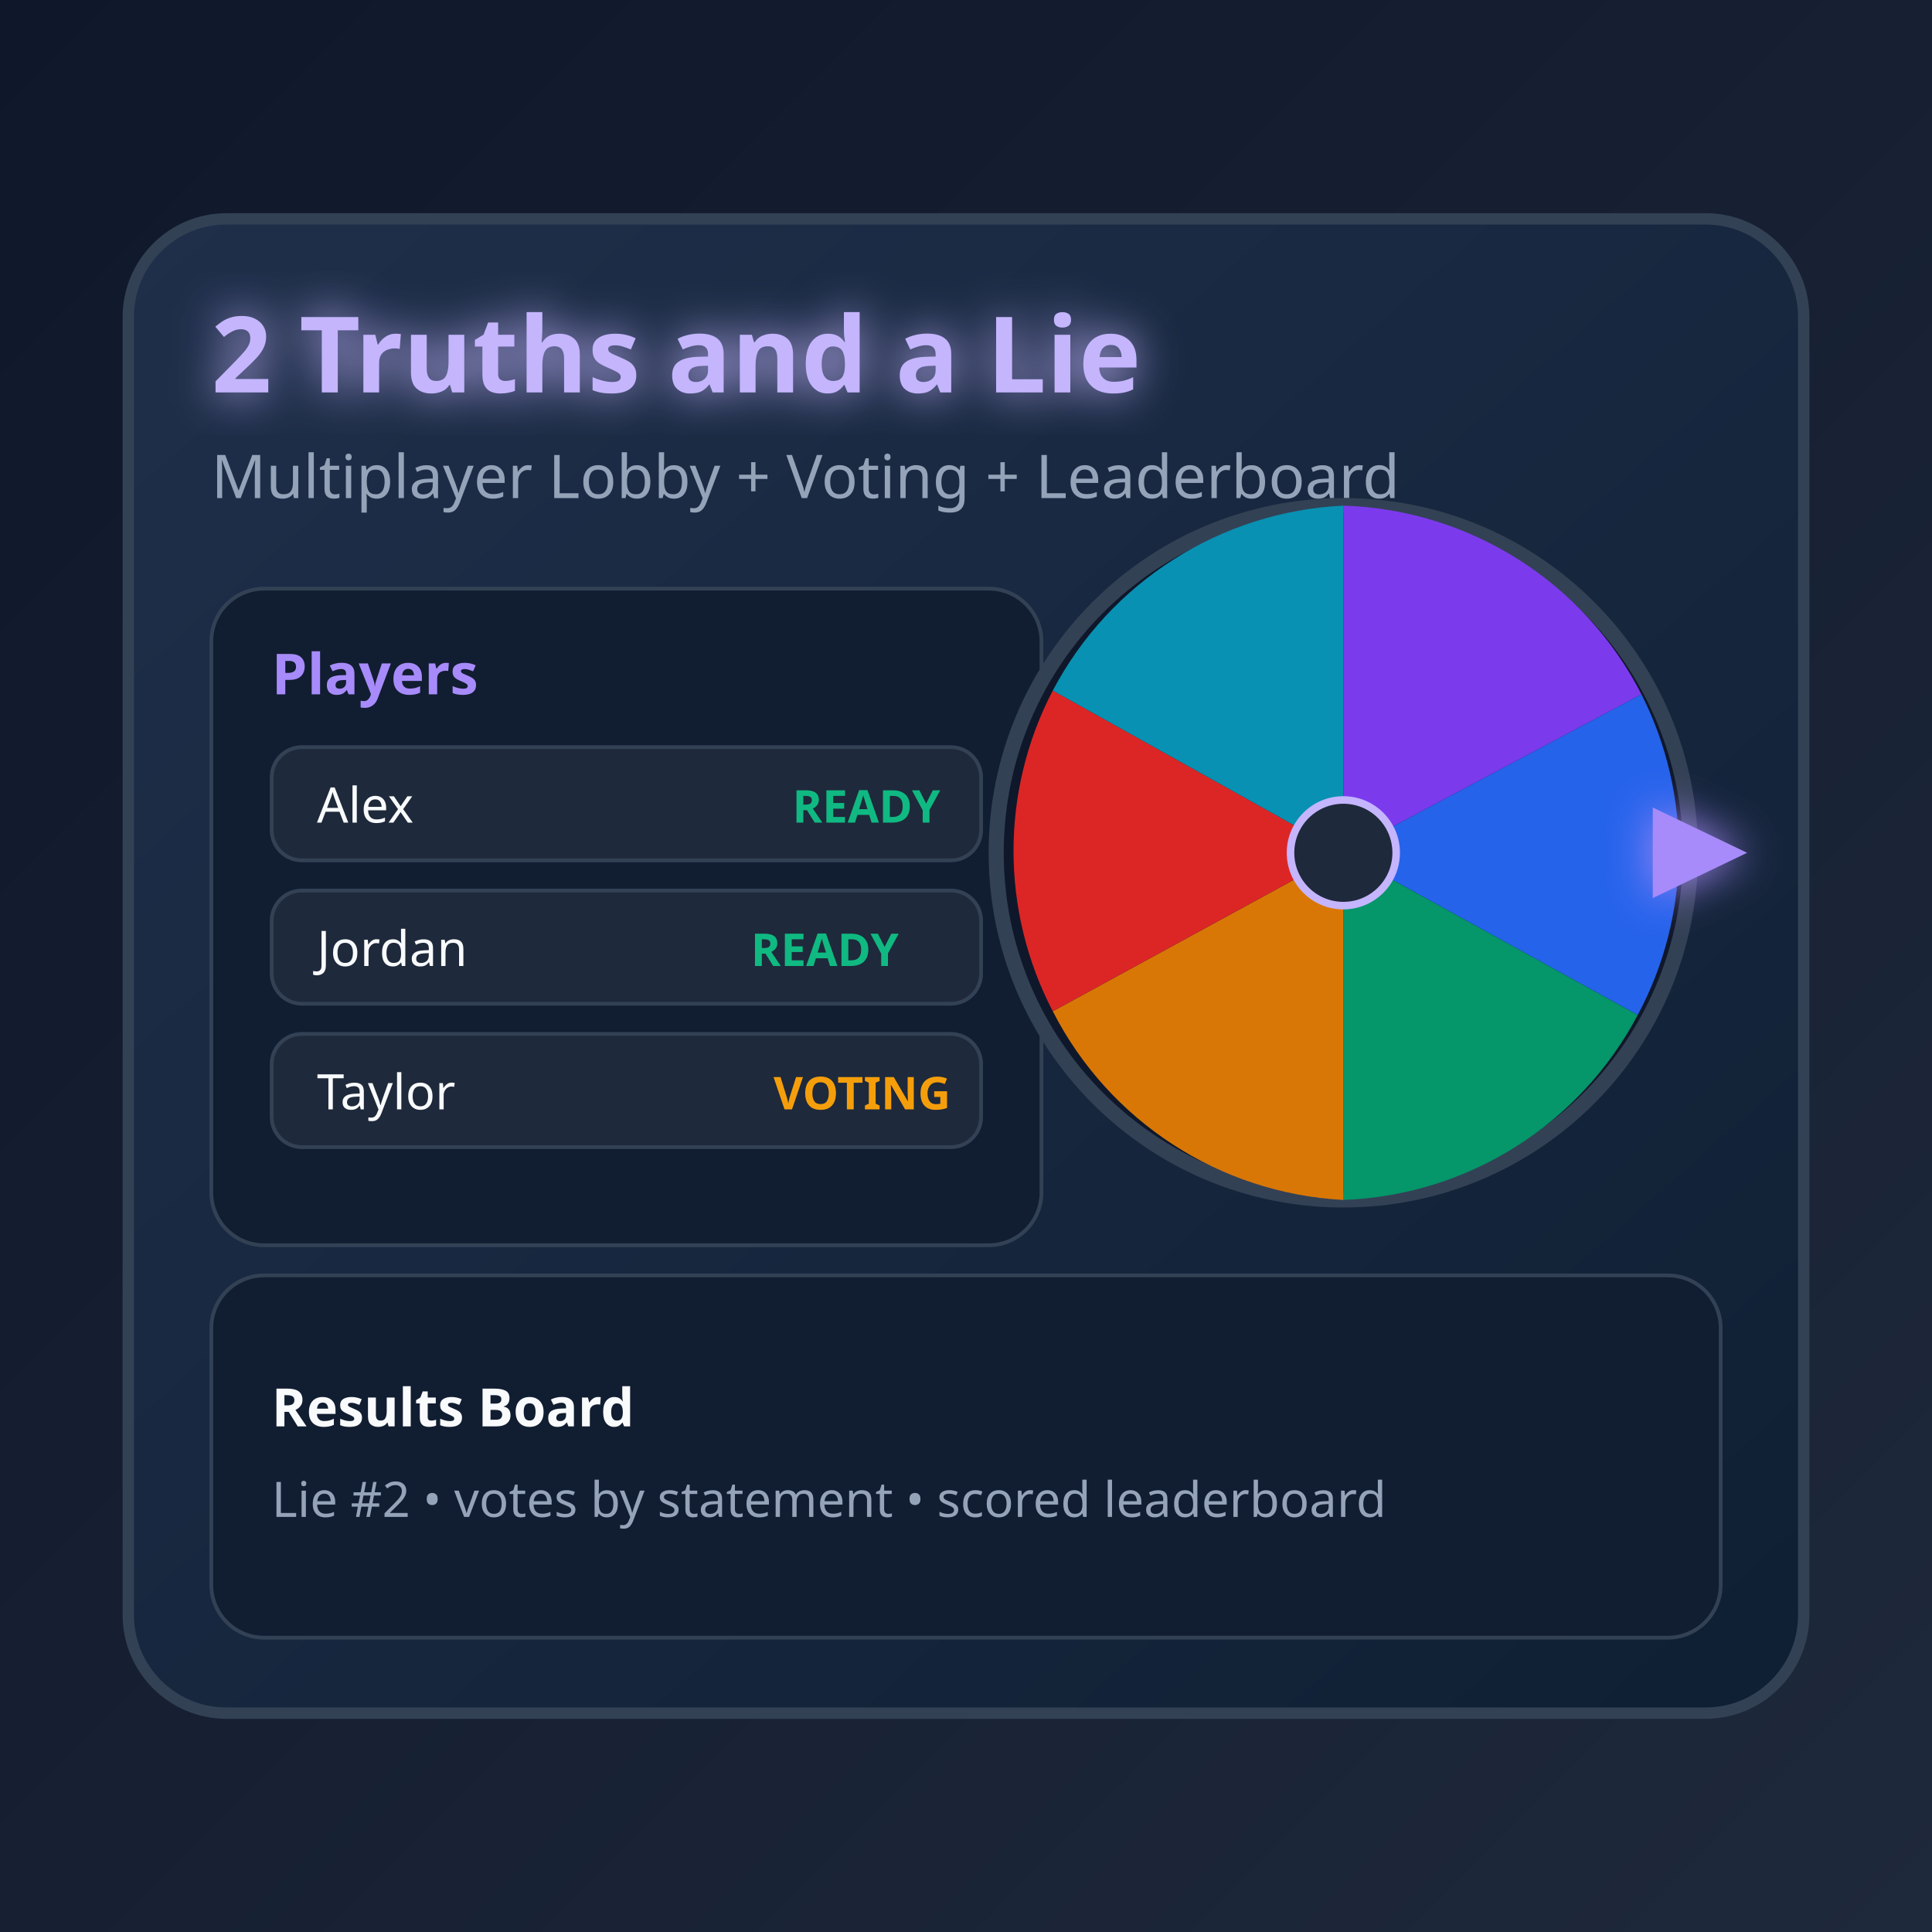
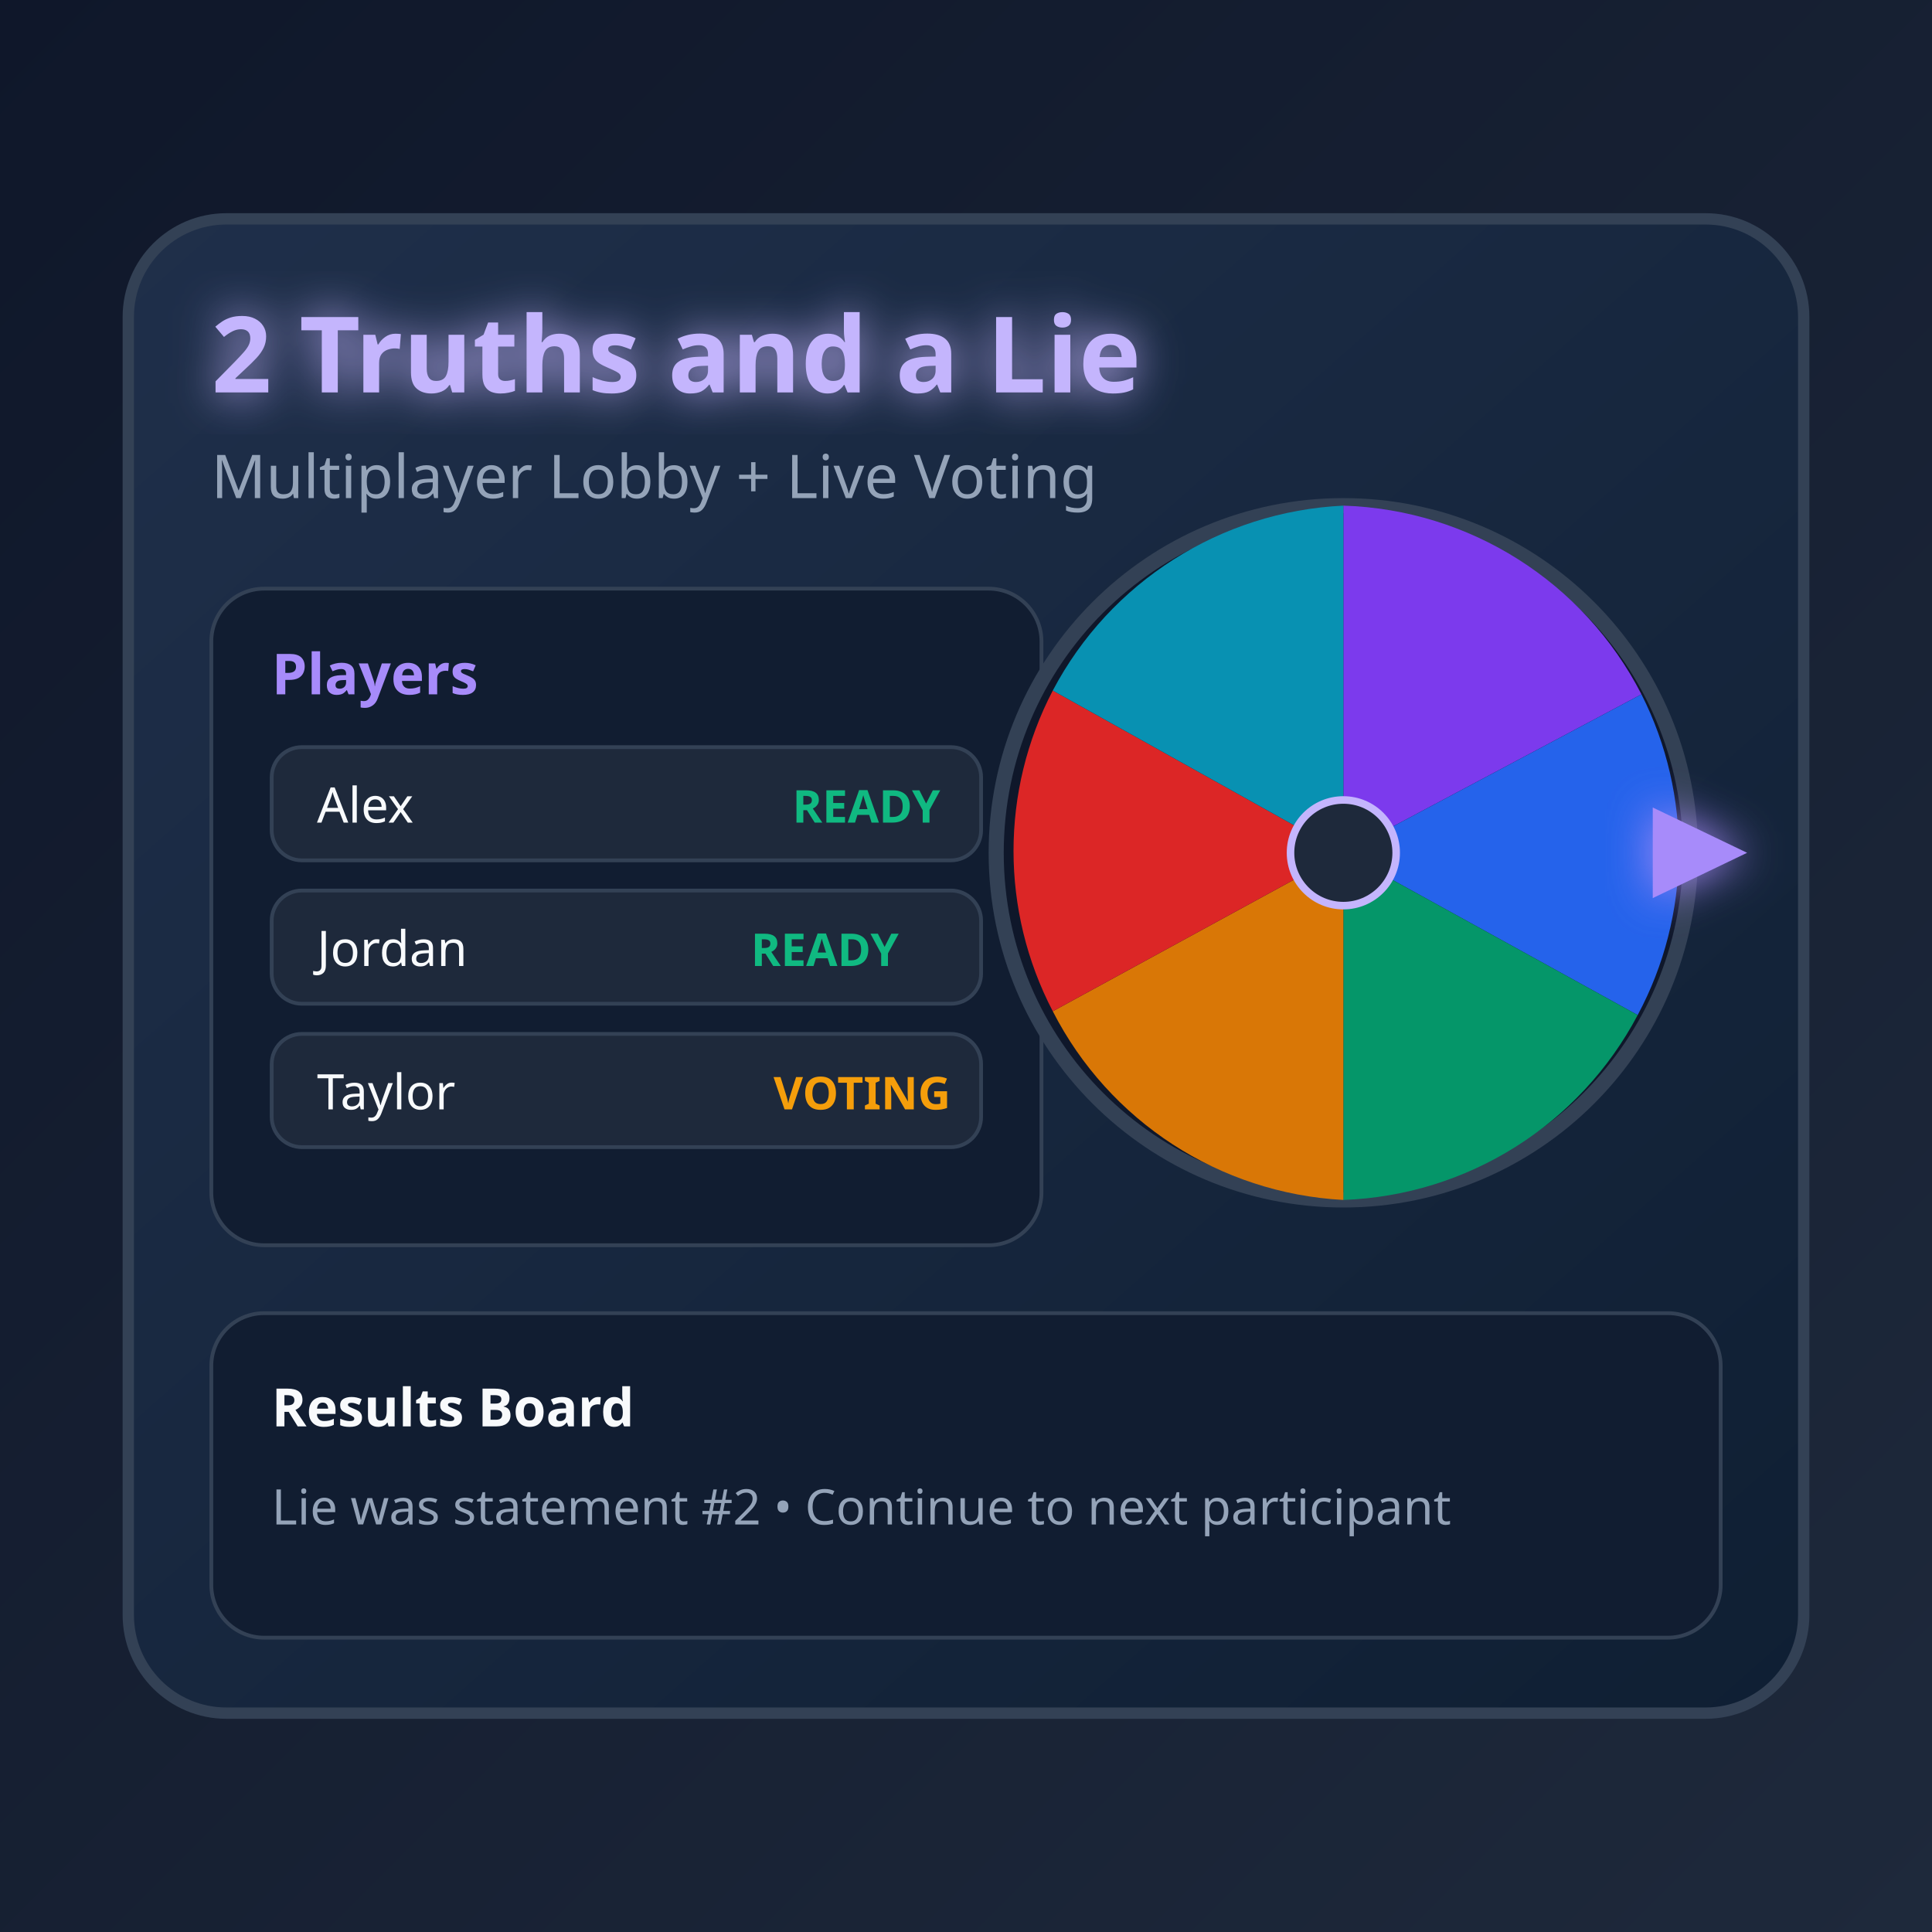
<svg xmlns="http://www.w3.org/2000/svg" width="512" height="512" viewBox="0 0 512 512" role="img" aria-label="2 Truths and a Lie multiplayer thumbnail">
  <defs>
    <linearGradient id="bg" x1="0" y1="0" x2="1" y2="1">
      <stop offset="0%" stop-color="#0f172a" />
      <stop offset="100%" stop-color="#1e293b" />
    </linearGradient>
    <linearGradient id="panel" x1="0" y1="0" x2="1" y2="1">
      <stop offset="0%" stop-color="#1f2f4a" />
      <stop offset="100%" stop-color="#0f1f33" />
    </linearGradient>
    <radialGradient id="wheelGlow" cx="50%" cy="50%" r="60%">
      <stop offset="0%" stop-color="#a78bfa" stop-opacity="0.7" />
      <stop offset="100%" stop-color="#8b5cf6" stop-opacity="0" />
    </radialGradient>
    <filter id="softGlow" x="-50%" y="-50%" width="200%" height="200%">
      <feGaussianBlur stdDeviation="6" result="blur" />
      <feMerge>
        <feMergeNode in="blur" />
        <feMergeNode in="SourceGraphic" />
      </feMerge>
    </filter>
  </defs>
  <rect width="512" height="512" fill="url(#bg)" />
  <circle cx="356" cy="194" r="118" fill="url(#wheelGlow)" />
  <rect x="34" y="58" width="444" height="396" rx="26" fill="url(#panel)" stroke="#334155" stroke-width="3" />
  <text x="56" y="104" fill="#c4b5fd" font-family="Segoe UI, sans-serif" font-size="28" font-weight="700" filter="url(#softGlow)">
    2 Truths and a Lie
  </text>
  <text x="56" y="132" fill="#94a3b8" font-family="Segoe UI, sans-serif" font-size="16">
-     Multiplayer Lobby + Voting + Leaderboard
+     Multiplayer Lobby + Live Voting
  </text>
  <rect x="56" y="156" width="220" height="174" rx="14" fill="#111d31" stroke="#334155" />
  <text x="72" y="184" fill="#a78bfa" font-family="Segoe UI, sans-serif" font-size="15" font-weight="700">Players</text>
  <rect x="72" y="198" width="188" height="30" rx="8" fill="#1e293b" stroke="#334155" />
  <text x="84" y="218" fill="#f8fafc" font-family="Segoe UI, sans-serif" font-size="13">Alex</text>
  <text x="210" y="218" fill="#10b981" font-family="Segoe UI, sans-serif" font-size="12" font-weight="700">READY</text>
  <rect x="72" y="236" width="188" height="30" rx="8" fill="#1e293b" stroke="#334155" />
  <text x="84" y="256" fill="#f8fafc" font-family="Segoe UI, sans-serif" font-size="13">Jordan</text>
  <text x="199" y="256" fill="#10b981" font-family="Segoe UI, sans-serif" font-size="12" font-weight="700">READY</text>
  <rect x="72" y="274" width="188" height="30" rx="8" fill="#1e293b" stroke="#334155" />
  <text x="84" y="294" fill="#f8fafc" font-family="Segoe UI, sans-serif" font-size="13">Taylor</text>
  <text x="205" y="294" fill="#f59e0b" font-family="Segoe UI, sans-serif" font-size="12" font-weight="700">VOTING</text>
  <circle cx="356" cy="226" r="92" fill="#0f172a" stroke="#334155" stroke-width="4" />
  <path d="M356 226 L356 134 A92 92 0 0 1 435 184 Z" fill="#7c3aed" />
  <path d="M356 226 L435 184 A92 92 0 0 1 434 269 Z" fill="#2563eb" />
  <path d="M356 226 L434 269 A92 92 0 0 1 356 318 Z" fill="#059669" />
  <path d="M356 226 L356 318 A92 92 0 0 1 279 268 Z" fill="#d97706" />
  <path d="M356 226 L279 268 A92 92 0 0 1 279 183 Z" fill="#dc2626" />
  <path d="M356 226 L279 183 A92 92 0 0 1 356 134 Z" fill="#0891b2" />
  <circle cx="356" cy="226" r="14" fill="#1e293b" stroke="#c4b5fd" stroke-width="2" />
  <polygon points="463,226 438,214 438,238" fill="#a78bfa" filter="url(#softGlow)" />
-   <rect x="56" y="338" width="400" height="96" rx="14" fill="#111d31" stroke="#334155" />
+   <rect x="56" y="348" width="400" height="86" rx="14" fill="#111d31" stroke="#334155" />
  <text x="72" y="378" fill="#f8fafc" font-family="Segoe UI, sans-serif" font-size="14" font-weight="700">
    Results Board
  </text>
-   <text x="72" y="402" fill="#94a3b8" font-family="Segoe UI, sans-serif" font-size="13">
-     Lie #2 • votes by statement • scored leaderboard
+   <text x="72" y="404" fill="#94a3b8" font-family="Segoe UI, sans-serif" font-size="13">
+     Lie was statement #2 • Continue to next participant
  </text>
</svg>
